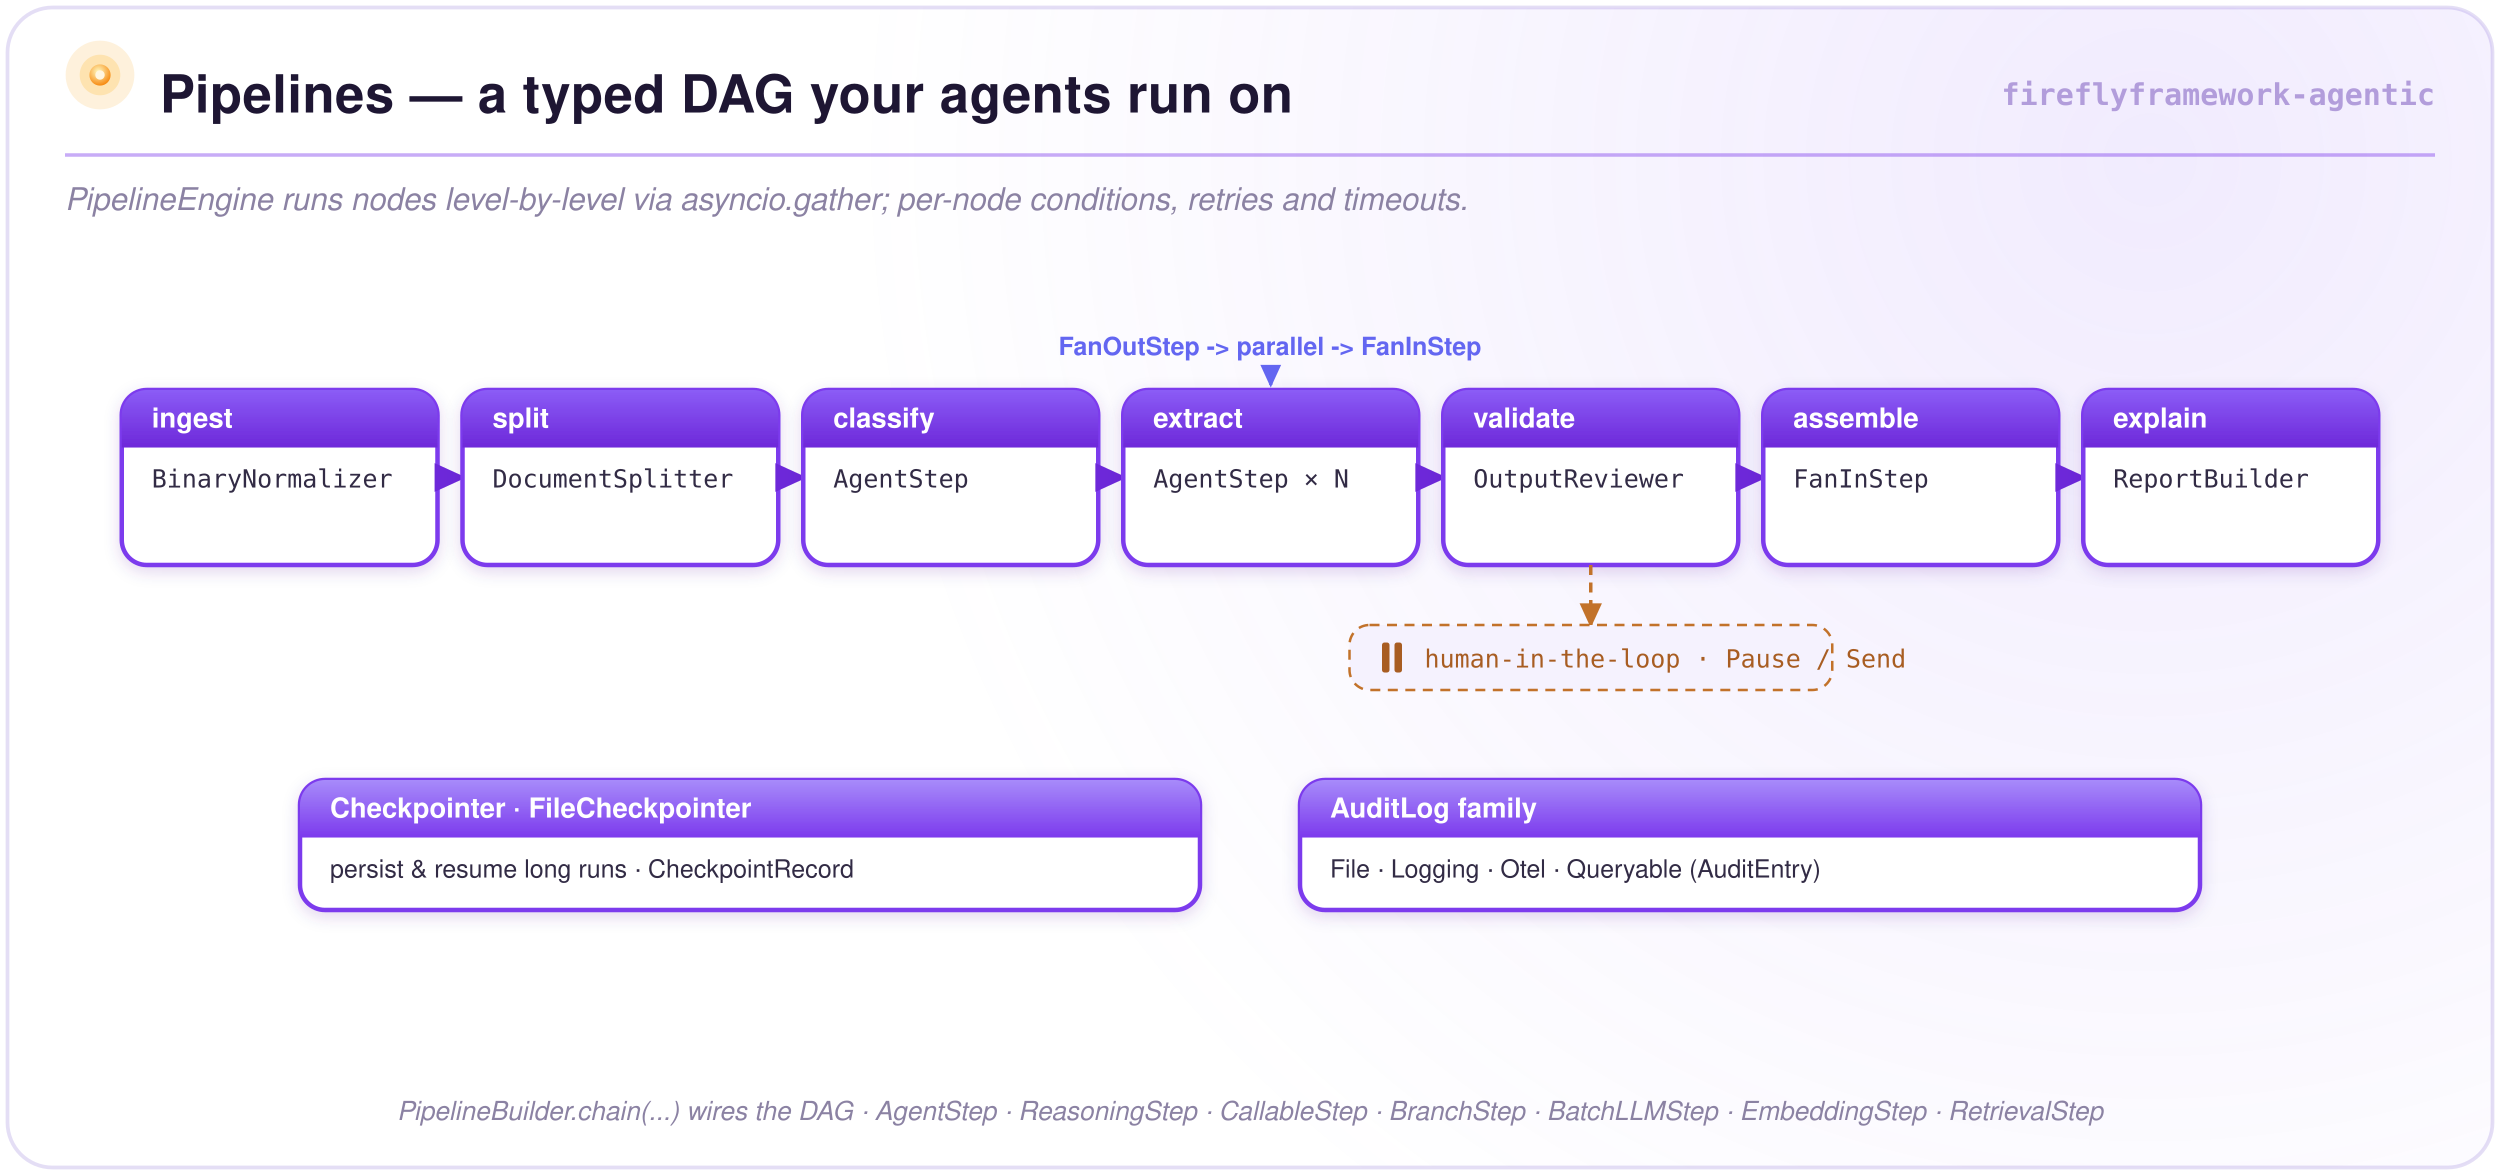
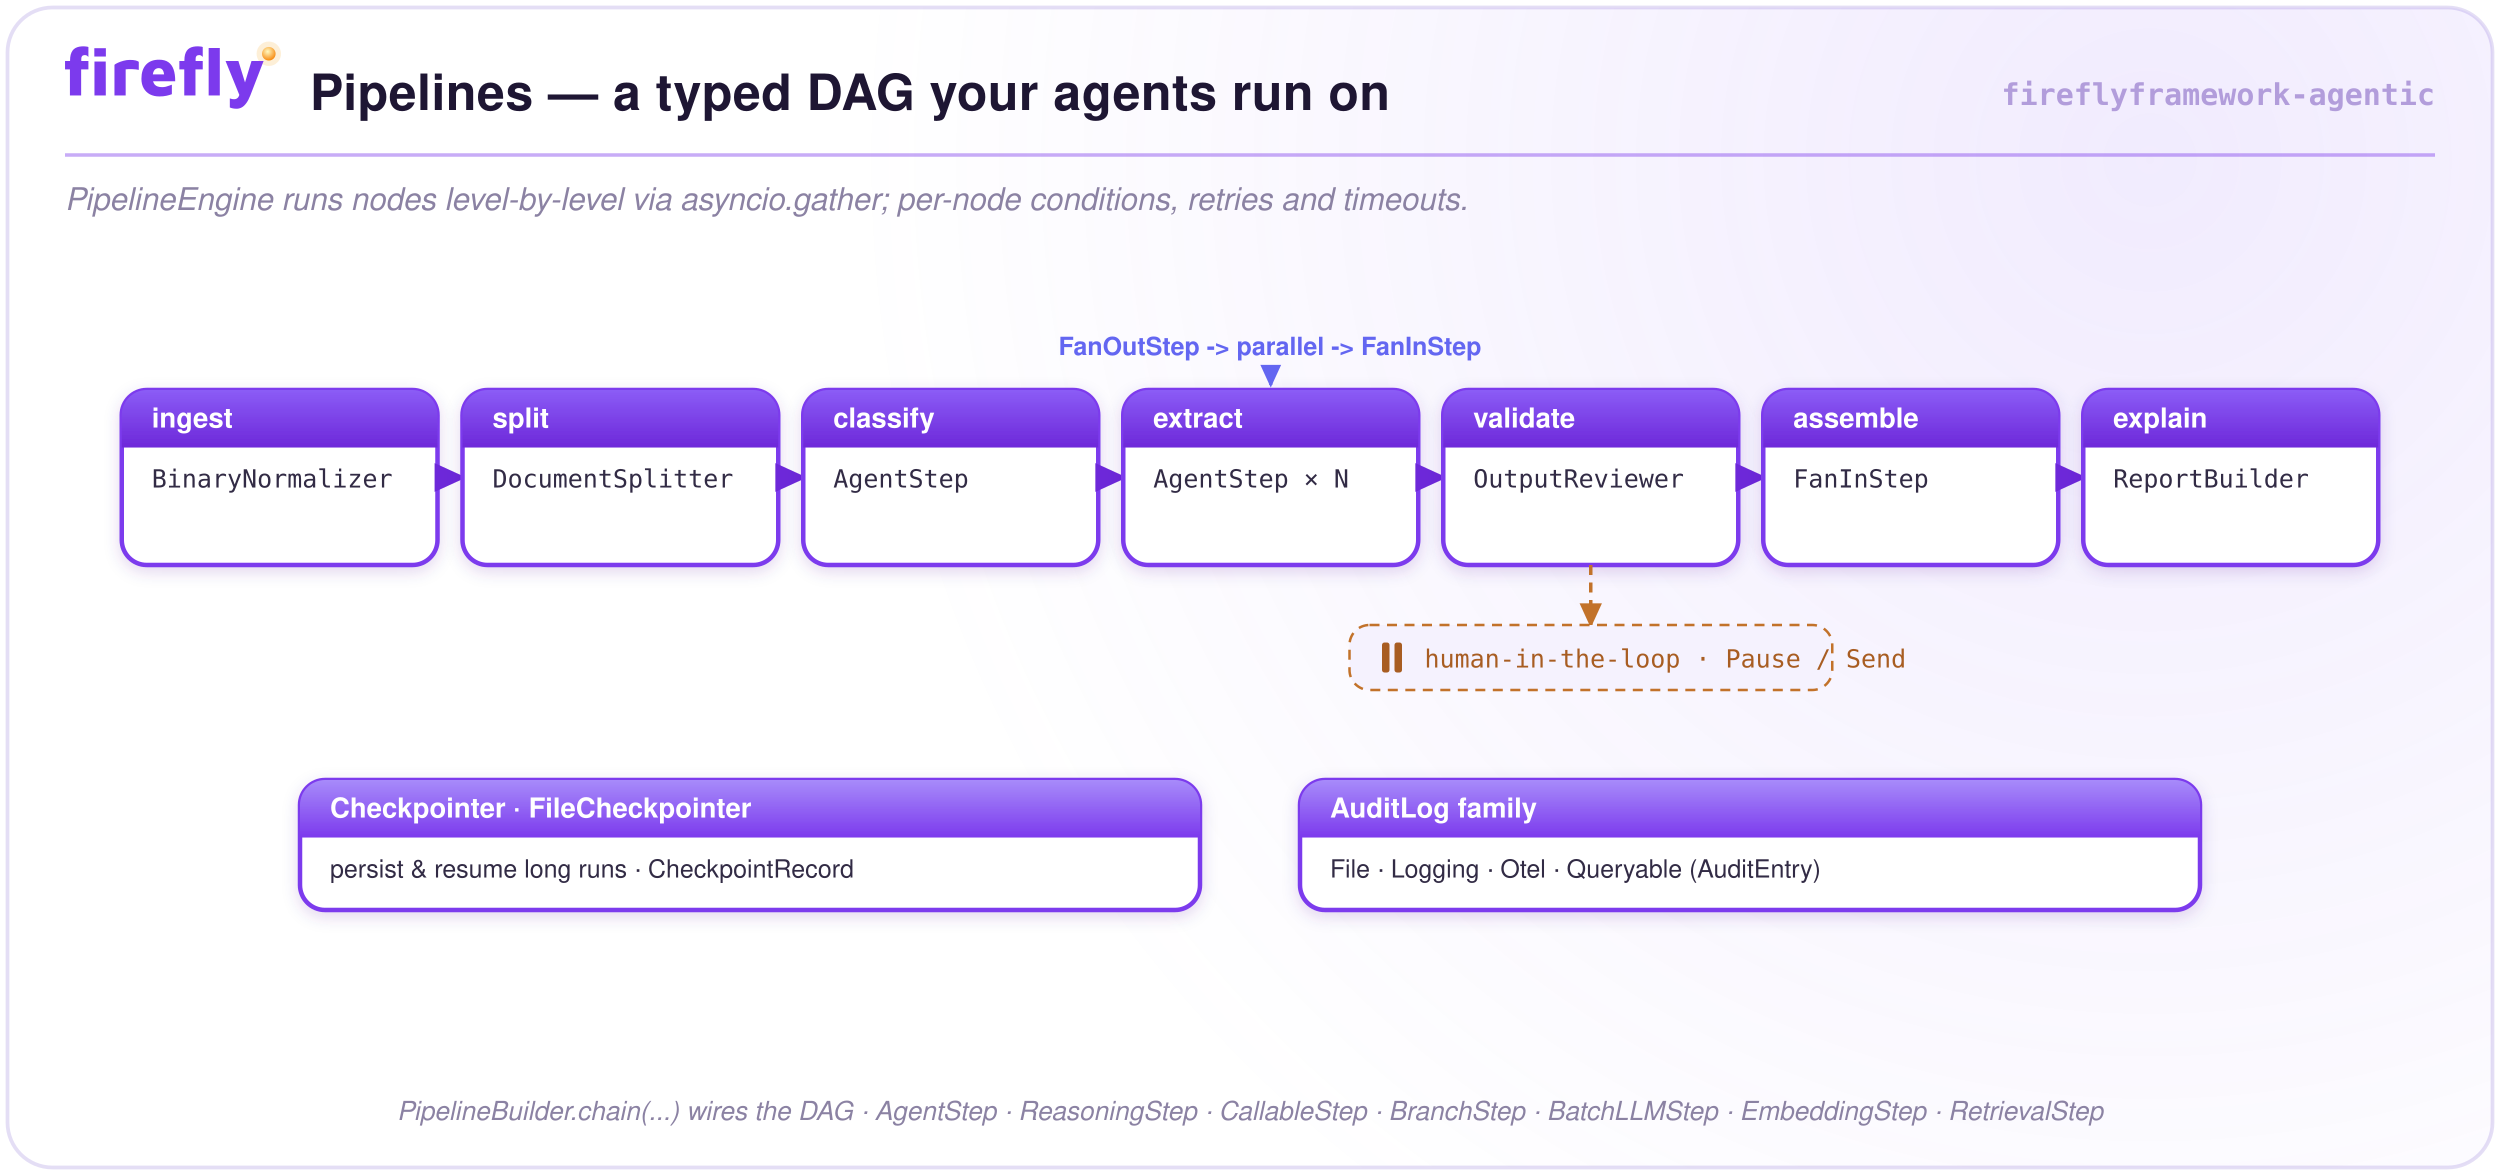
<svg xmlns="http://www.w3.org/2000/svg" width="1000" height="470" viewBox="0 0 1000 470" role="img" aria-label="Firefly Agentic pipeline: a seven-phase IDP DAG with fan-out/fan-in, a human-in-the-loop pause, checkpointing and an audit log." font-family="-apple-system,'Segoe UI',Helvetica,Arial,sans-serif">
  <defs>
    <linearGradient id="hdr" x1="0" y1="0" x2="0" y2="1">
      <stop offset="0" stop-color="#8b5cf6" />
      <stop offset="1" stop-color="#6d28d9" />
    </linearGradient>
    <linearGradient id="door" x1="0" y1="0" x2="0" y2="1">
      <stop offset="0" stop-color="#a78bfa" />
      <stop offset="1" stop-color="#7c3aed" />
    </linearGradient>
    <linearGradient id="bed" x1="0" y1="0" x2="0" y2="1">
      <stop offset="0" stop-color="#241a3a" />
      <stop offset="1" stop-color="#150f26" />
    </linearGradient>
    <radialGradient id="amb" cx="860" cy="64" r="520" gradientUnits="userSpaceOnUse">
      <stop offset="0" stop-color="#8b5cf6" stop-opacity="0.12" />
      <stop offset="1" stop-color="#8b5cf6" stop-opacity="0" />
    </radialGradient>
    <filter id="sh" x="-25%" y="-25%" width="150%" height="170%">
      <feDropShadow dx="0" dy="2" stdDeviation="3.2" flood-color="#4c1d95" flood-opacity="0.16" />
    </filter>
    <marker id="arr" markerWidth="9" markerHeight="9" refX="6.2" refY="3.2" orient="auto">
      <path d="M0 0L7 3.2L0 6.4Z" fill="#6d28d9" />
    </marker>
    <marker id="arrb" markerWidth="9" markerHeight="9" refX="6.2" refY="3.2" orient="auto">
      <path d="M0 0L7 3.2L0 6.4Z" fill="#6366f1" />
    </marker>
    <marker id="arra" markerWidth="9" markerHeight="9" refX="6.2" refY="3.2" orient="auto">
      <path d="M0 0L7 3.2L0 6.4Z" fill="#c2722a" />
    </marker>
    <g id="fly">
      <circle r="8.5" fill="#a78bfa" opacity="0.10" />
      <circle r="4.6" fill="#c4b5fd" opacity="0.22" />
      <circle r="2.4" fill="#ddd6fe" opacity="0.75" />
      <circle r="1.2" fill="#f5f3ff" />
    </g>
    <g id="ffly">
      <circle r="8.5" fill="#f6a821" opacity="0.10" />
      <circle r="4.6" fill="#ffc24a" opacity="0.22" />
      <circle r="2.4" fill="#ffd980" opacity="0.78" />
      <circle r="1.2" fill="#fff6e0" />
    </g>
    <radialGradient id="dot" cx="42%" cy="34%" r="72%">
      <stop offset="0" stop-color="#FFF9C1" />
      <stop offset="1" stop-color="#F68000" />
    </radialGradient>
  </defs>
  <rect width="1000" height="470" fill="#ffffff" />
  <rect x="3" y="3" width="994" height="464" rx="18" fill="#ffffff" stroke="#e4def5" stroke-width="1.5" />
  <rect x="3" y="3" width="994" height="464" rx="18" fill="url(#amb)" />
-   <g transform="translate(40,30) scale(1.25)">
-     <circle r="11" fill="#f6a821" opacity="0.16" />
-     <circle r="6.5" fill="#ffc24a" opacity="0.30" />
-     <circle r="3.4" fill="url(#dot)" />
-     <circle r="1.5" fill="#fff6e0" />
+   <circle cx="107.52" cy="21.50" r="4.89" fill="#f6a821" opacity="0.18" />
+   <g transform="translate(25.28,11.90) scale(0.1812)">
+     <path d="M14.85 145V87.55H4.05V68.95H15.15V67.6C15.15 62.8 15.6 58.65 16.5 55.15C17.5 51.55 18.85 48.55 20.55 46.15C22.25 43.75 24.35 41.85 26.85 40.45C29.35 39.05 32.1 38.05 35.1 37.45C38.2 36.85 41.55 36.55 45.15 36.55C46.75 36.55 48.55 36.7 50.55 37C52.65 37.2 54.35 37.55 55.65 38.05V59.95C54.55 58.75 53.45 57.8 52.35 57.1C51.25 56.3 49.65 55.9 47.55 55.9C46.35 55.9 45.25 56.1 44.25 56.5C43.35 56.8 42.55 57.3 41.85 58C41.25 58.6 40.75 59.45 40.35 60.55C40.05 61.65 39.9 62.9 39.9 64.3V68.95H55.65V87.55H39.6V145H14.85ZM69 145V70.15H93.9L94.05 145H69ZM68.7 59.2V40.75H94.2V59.2H68.7ZM113.161 145V77.35C114.661 75.95 117.211 74.45 120.811 72.85C124.411 71.15 128.511 69.7 133.111 68.5C137.811 67.2 142.411 66.55 146.911 66.55C152.411 66.55 156.711 66.95 159.811 67.75C162.911 68.55 165.261 69.55 166.861 70.75V88.6C165.261 88.2 163.161 87.85 160.561 87.55C157.961 87.25 155.211 87.05 152.311 86.95C149.411 86.85 146.661 86.85 144.061 86.95C141.561 87.05 139.511 87.2 137.911 87.4V145H113.161ZM212.128 147.25C204.328 147.25 197.428 145.7 191.428 142.6C185.528 139.4 180.928 134.9 177.628 129.1C174.328 123.2 172.678 116.25 172.678 108.25C172.678 94.95 176.028 84.6 182.728 77.2C189.428 69.8 199.078 66.1 211.678 66.1C220.078 66.1 226.878 67.9 232.078 71.5C237.278 75.1 241.128 80.45 243.628 87.55C246.128 94.65 247.328 103.35 247.228 113.65H189.928L186.928 98.5H226.228L223.228 106.6C223.128 98.5 222.078 92.85 220.078 89.65C218.178 86.35 214.978 84.7 210.478 84.7C208.078 84.7 205.878 85.4 203.878 86.8C201.878 88.1 200.278 90.25 199.078 93.25C197.978 96.25 197.428 100.3 197.428 105.4C197.428 112.3 199.028 117.6 202.228 121.3C205.528 124.9 210.928 126.7 218.428 126.7C221.128 126.7 223.828 126.4 226.528 125.8C229.228 125.1 231.728 124.3 234.028 123.4C236.328 122.5 238.278 121.8 239.878 121.3V142.3C236.378 143.6 232.378 144.75 227.878 145.75C223.478 146.75 218.228 147.25 212.128 147.25ZM267.243 145V87.55H256.443V68.95H267.543V67.6C267.543 62.8 267.993 58.65 268.893 55.15C269.893 51.55 271.243 48.55 272.943 46.15C274.643 43.75 276.743 41.85 279.243 40.45C281.743 39.05 284.493 38.05 287.493 37.45C290.593 36.85 293.943 36.55 297.543 36.55C299.143 36.55 300.943 36.7 302.943 37C305.043 37.2 306.743 37.55 308.043 38.05V59.95C306.943 58.75 305.843 57.8 304.743 57.1C303.643 56.3 302.043 55.9 299.943 55.9C298.743 55.9 297.643 56.1 296.643 56.5C295.743 56.8 294.943 57.3 294.243 58C293.643 58.6 293.143 59.45 292.743 60.55C292.443 61.65 292.293 62.9 292.293 64.3V68.95H308.043V87.55H291.993V145H267.243ZM345.693 145H321.093V40.3H345.693V145ZM382.828 174.4C380.128 174.4 377.428 174.15 374.728 173.65C372.128 173.15 369.828 172.45 367.828 171.55V151.6C369.728 152.2 371.378 152.65 372.778 152.95C374.278 153.25 375.778 153.4 377.278 153.4C379.578 153.4 381.628 152.85 383.428 151.75C385.228 150.75 386.728 148.95 387.928 146.35C389.128 143.75 389.978 140 390.478 135.1L391.078 149.5L358.378 68.95H386.728L402.478 119.95H400.228L415.678 68.95H442.378L413.128 144.85C410.328 152.05 407.328 157.8 404.128 162.1C400.928 166.5 397.528 169.65 393.928 171.55C390.328 173.45 386.628 174.4 382.828 174.4Z" fill="#7c3aed" />
  </g>
-   <text x="64" y="45" font-size="21" font-weight="800" fill="#1e1633" font-family="-apple-system,'Segoe UI',Helvetica,Arial,sans-serif" letter-spacing="0.2">Pipelines — a typed DAG your agents run on</text>
+   <circle cx="107.52" cy="21.50" r="2.72" fill="url(#dot)" />
+   <text x="124" y="44" font-size="20" font-weight="800" fill="#1e1633" font-family="-apple-system,'Segoe UI',Helvetica,Arial,sans-serif" letter-spacing="0.2">Pipelines — a typed DAG your agents run on</text>
  <text x="974" y="42" text-anchor="end" font-size="12" font-weight="600" fill="#b29ddb" font-family="ui-monospace,'SF Mono',Menlo,Consolas,monospace">fireflyframework-agentic</text>
  <line x1="26" y1="62" x2="974" y2="62" stroke="#7c3aed" stroke-width="1.4" opacity="0.42" />
  <text x="26" y="84" font-size="12.5" font-style="italic" fill="#8b82a3" font-family="-apple-system,'Segoe UI',Helvetica,Arial,sans-serif">PipelineEngine runs nodes level-by-level via asyncio.gather; per-node conditions, retries and timeouts.</text>
  <g filter="url(#sh)">
    <rect x="48.7" y="156.0" width="126.3" height="70" rx="10" fill="#ffffff" stroke="#7c3aed" stroke-width="1.8" />
    <path d="M48.7 166a10 10 0 0 1 10 -10h106.3a10 10 0 0 1 10 10v13H48.7Z" fill="url(#hdr)" />
  </g>
  <text x="60.7" y="171" font-size="11" font-weight="700" fill="#fff" font-family="-apple-system,'Segoe UI',Helvetica,Arial,sans-serif">ingest</text>
  <text x="60.7" y="195" font-size="10" fill="#322b45" font-family="ui-monospace,'SF Mono',Menlo,Consolas,monospace">BinaryNormalizer</text>
  <line x1="175.0" y1="191.0" x2="185.0" y2="191.0" stroke="#6d28d9" stroke-width="1.8" marker-end="url(#arr)" />
  <g filter="url(#sh)">
    <rect x="185.0" y="156.0" width="126.3" height="70" rx="10" fill="#ffffff" stroke="#7c3aed" stroke-width="1.8" />
    <path d="M185.0 166a10 10 0 0 1 10 -10h106.3a10 10 0 0 1 10 10v13H185.0Z" fill="url(#hdr)" />
  </g>
  <text x="197.0" y="171" font-size="11" font-weight="700" fill="#fff" font-family="-apple-system,'Segoe UI',Helvetica,Arial,sans-serif">split</text>
  <text x="197.0" y="195" font-size="10" fill="#322b45" font-family="ui-monospace,'SF Mono',Menlo,Consolas,monospace">DocumentSplitter</text>
  <line x1="311.3" y1="191.0" x2="321.3" y2="191.0" stroke="#6d28d9" stroke-width="1.8" marker-end="url(#arr)" />
  <g filter="url(#sh)">
    <rect x="321.3" y="156.0" width="118.0" height="70" rx="10" fill="#ffffff" stroke="#7c3aed" stroke-width="1.8" />
    <path d="M321.3 166a10 10 0 0 1 10 -10h98.0a10 10 0 0 1 10 10v13H321.3Z" fill="url(#hdr)" />
  </g>
  <text x="333.3" y="171" font-size="11" font-weight="700" fill="#fff" font-family="-apple-system,'Segoe UI',Helvetica,Arial,sans-serif">classify</text>
  <text x="333.3" y="195" font-size="10" fill="#322b45" font-family="ui-monospace,'SF Mono',Menlo,Consolas,monospace">AgentStep</text>
  <line x1="439.3" y1="191.0" x2="449.3" y2="191.0" stroke="#6d28d9" stroke-width="1.8" marker-end="url(#arr)" />
  <g filter="url(#sh)">
    <rect x="449.3" y="156.0" width="118.0" height="70" rx="10" fill="#ffffff" stroke="#7c3aed" stroke-width="1.8" />
    <path d="M449.3 166a10 10 0 0 1 10 -10h98.0a10 10 0 0 1 10 10v13H449.3Z" fill="url(#hdr)" />
  </g>
  <text x="461.3" y="171" font-size="11" font-weight="700" fill="#fff" font-family="-apple-system,'Segoe UI',Helvetica,Arial,sans-serif">extract</text>
  <text x="461.3" y="195" font-size="10" fill="#322b45" font-family="ui-monospace,'SF Mono',Menlo,Consolas,monospace">AgentStep × N</text>
  <line x1="567.3" y1="191.0" x2="577.3" y2="191.0" stroke="#6d28d9" stroke-width="1.8" marker-end="url(#arr)" />
  <g filter="url(#sh)">
    <rect x="577.3" y="156.0" width="118.0" height="70" rx="10" fill="#ffffff" stroke="#7c3aed" stroke-width="1.8" />
    <path d="M577.3 166a10 10 0 0 1 10 -10h98.0a10 10 0 0 1 10 10v13H577.3Z" fill="url(#hdr)" />
  </g>
  <text x="589.3" y="171" font-size="11" font-weight="700" fill="#fff" font-family="-apple-system,'Segoe UI',Helvetica,Arial,sans-serif">validate</text>
  <text x="589.3" y="195" font-size="10" fill="#322b45" font-family="ui-monospace,'SF Mono',Menlo,Consolas,monospace">OutputReviewer</text>
  <line x1="695.3" y1="191.0" x2="705.3" y2="191.0" stroke="#6d28d9" stroke-width="1.8" marker-end="url(#arr)" />
  <g filter="url(#sh)">
    <rect x="705.3" y="156.0" width="118.0" height="70" rx="10" fill="#ffffff" stroke="#7c3aed" stroke-width="1.8" />
    <path d="M705.3 166a10 10 0 0 1 10 -10h98.0a10 10 0 0 1 10 10v13H705.3Z" fill="url(#hdr)" />
  </g>
  <text x="717.3" y="171" font-size="11" font-weight="700" fill="#fff" font-family="-apple-system,'Segoe UI',Helvetica,Arial,sans-serif">assemble</text>
  <text x="717.3" y="195" font-size="10" fill="#322b45" font-family="ui-monospace,'SF Mono',Menlo,Consolas,monospace">FanInStep</text>
  <line x1="823.3" y1="191.0" x2="833.3" y2="191.0" stroke="#6d28d9" stroke-width="1.8" marker-end="url(#arr)" />
  <g filter="url(#sh)">
    <rect x="833.3" y="156.0" width="118.0" height="70" rx="10" fill="#ffffff" stroke="#7c3aed" stroke-width="1.8" />
    <path d="M833.3 166a10 10 0 0 1 10 -10h98.0a10 10 0 0 1 10 10v13H833.3Z" fill="url(#hdr)" />
  </g>
  <text x="845.3" y="171" font-size="11" font-weight="700" fill="#fff" font-family="-apple-system,'Segoe UI',Helvetica,Arial,sans-serif">explain</text>
  <text x="845.3" y="195" font-size="10" fill="#322b45" font-family="ui-monospace,'SF Mono',Menlo,Consolas,monospace">ReportBuilder</text>
  <text x="508" y="142" text-anchor="middle" font-size="10" fill="#6366f1" font-weight="600">FanOutStep  -&gt;  parallel  -&gt;  FanInStep</text>
  <line x1="508.3" y1="148.0" x2="508.3" y2="154.0" stroke="#6366f1" stroke-width="1.3" marker-end="url(#arrb)" />
  <line x1="636.3" y1="226.0" x2="636.3" y2="250.0" stroke="#c2722a" stroke-width="1.4" stroke-dasharray="4 3" marker-end="url(#arra)" />
  <rect x="539.8" y="250" width="193.1" height="26" rx="8" fill="#f5f2fe" stroke="#c2722a" stroke-dasharray="4 3" />
  <rect x="552.8" y="257" width="3" height="12" rx="1" fill="#a85d22" />
  <rect x="557.8" y="257" width="3" height="12" rx="1" fill="#a85d22" />
  <text x="569.8" y="267" font-size="10" fill="#a85d22" font-family="ui-monospace,'SF Mono',Menlo,Consolas,monospace">human-in-the-loop · Pause / Send</text>
  <g filter="url(#sh)">
    <rect x="120.0" y="312.0" width="360.0" height="52" rx="10" fill="#ffffff" stroke="#7c3aed" stroke-width="1.8" />
    <path d="M120.0 322a10 10 0 0 1 10 -10h340.0a10 10 0 0 1 10 10v13H120.0Z" fill="url(#door)" />
  </g>
  <text x="132.0" y="327" font-size="11" font-weight="700" fill="#fff" font-family="-apple-system,'Segoe UI',Helvetica,Arial,sans-serif">Checkpointer · FileCheckpointer</text>
  <text x="132.0" y="351" font-size="10" fill="#322b45" font-family="-apple-system,'Segoe UI',Helvetica,Arial,sans-serif">persist &amp; resume long runs · CheckpointRecord</text>
  <g filter="url(#sh)">
    <rect x="520.0" y="312.0" width="360.0" height="52" rx="10" fill="#ffffff" stroke="#7c3aed" stroke-width="1.8" />
    <path d="M520.0 322a10 10 0 0 1 10 -10h340.0a10 10 0 0 1 10 10v13H520.0Z" fill="url(#door)" />
  </g>
  <text x="532.0" y="327" font-size="11" font-weight="700" fill="#fff" font-family="-apple-system,'Segoe UI',Helvetica,Arial,sans-serif">AuditLog family</text>
  <text x="532.0" y="351" font-size="10" fill="#322b45" font-family="-apple-system,'Segoe UI',Helvetica,Arial,sans-serif">File · Logging · Otel · Queryable (AuditEntry)</text>
  <text x="500" y="448" text-anchor="middle" font-size="10.5" font-style="italic" fill="#8b82a3">PipelineBuilder.chain(...) wires the DAG · AgentStep · ReasoningStep · CallableStep · BranchStep · BatchLLMStep · EmbeddingStep · RetrievalStep</text>
</svg>
